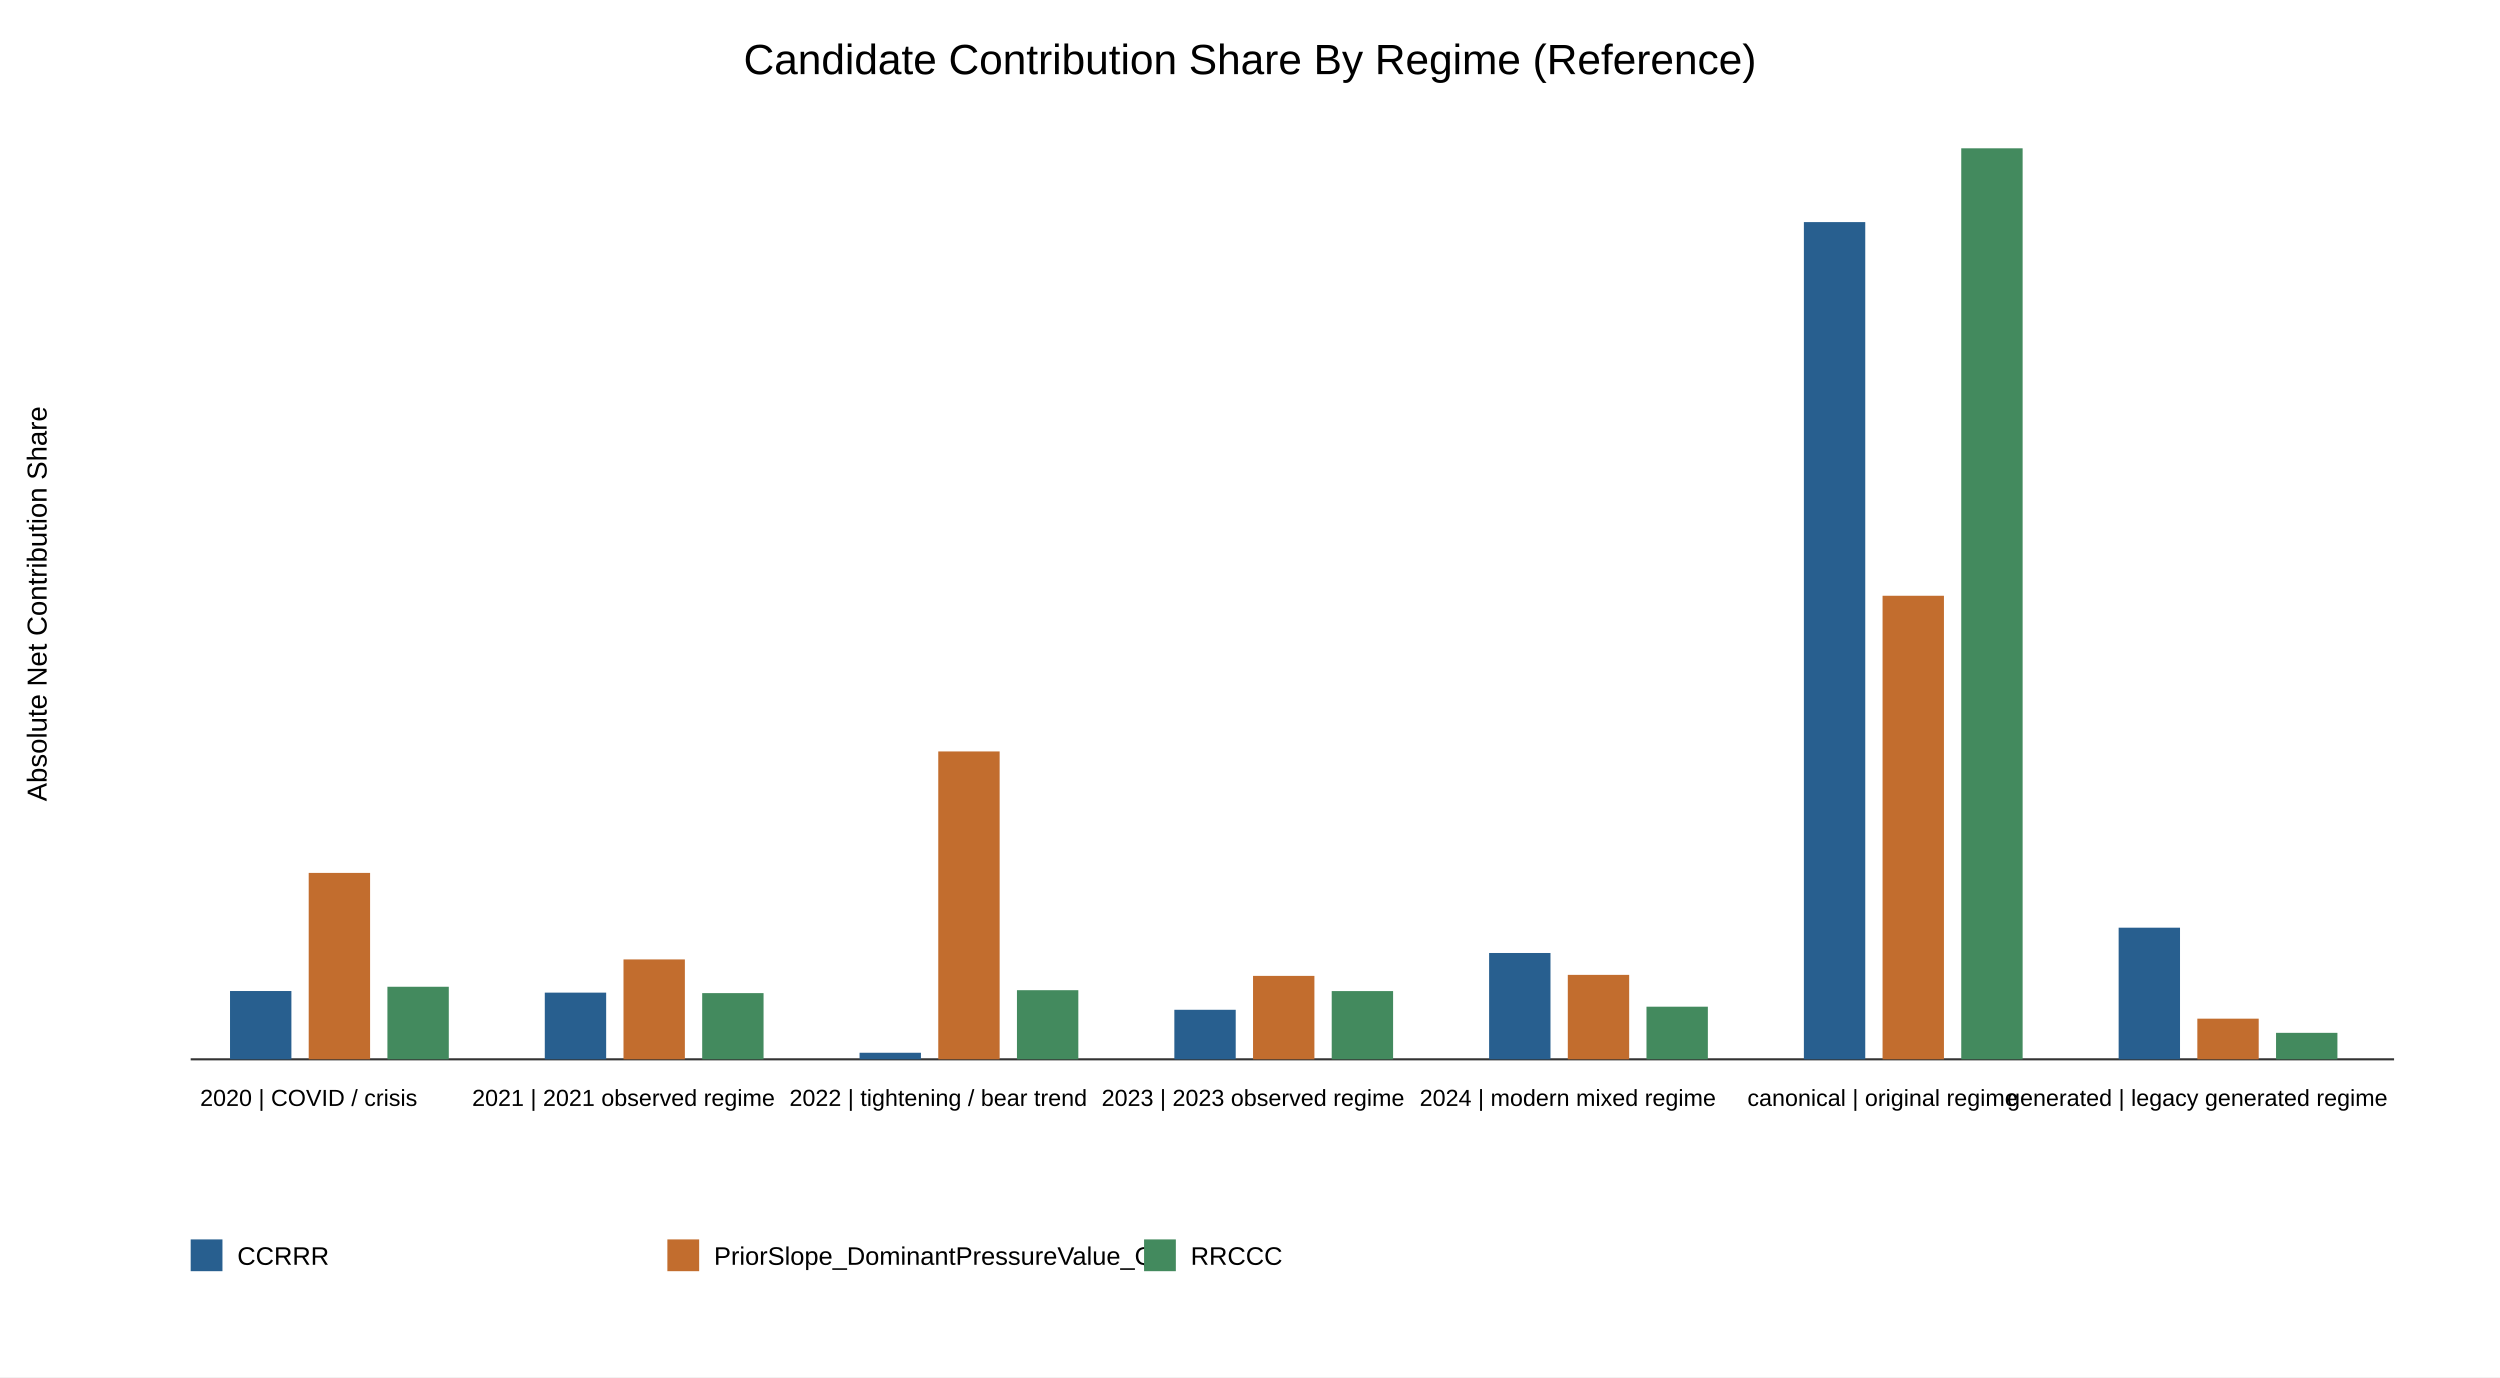
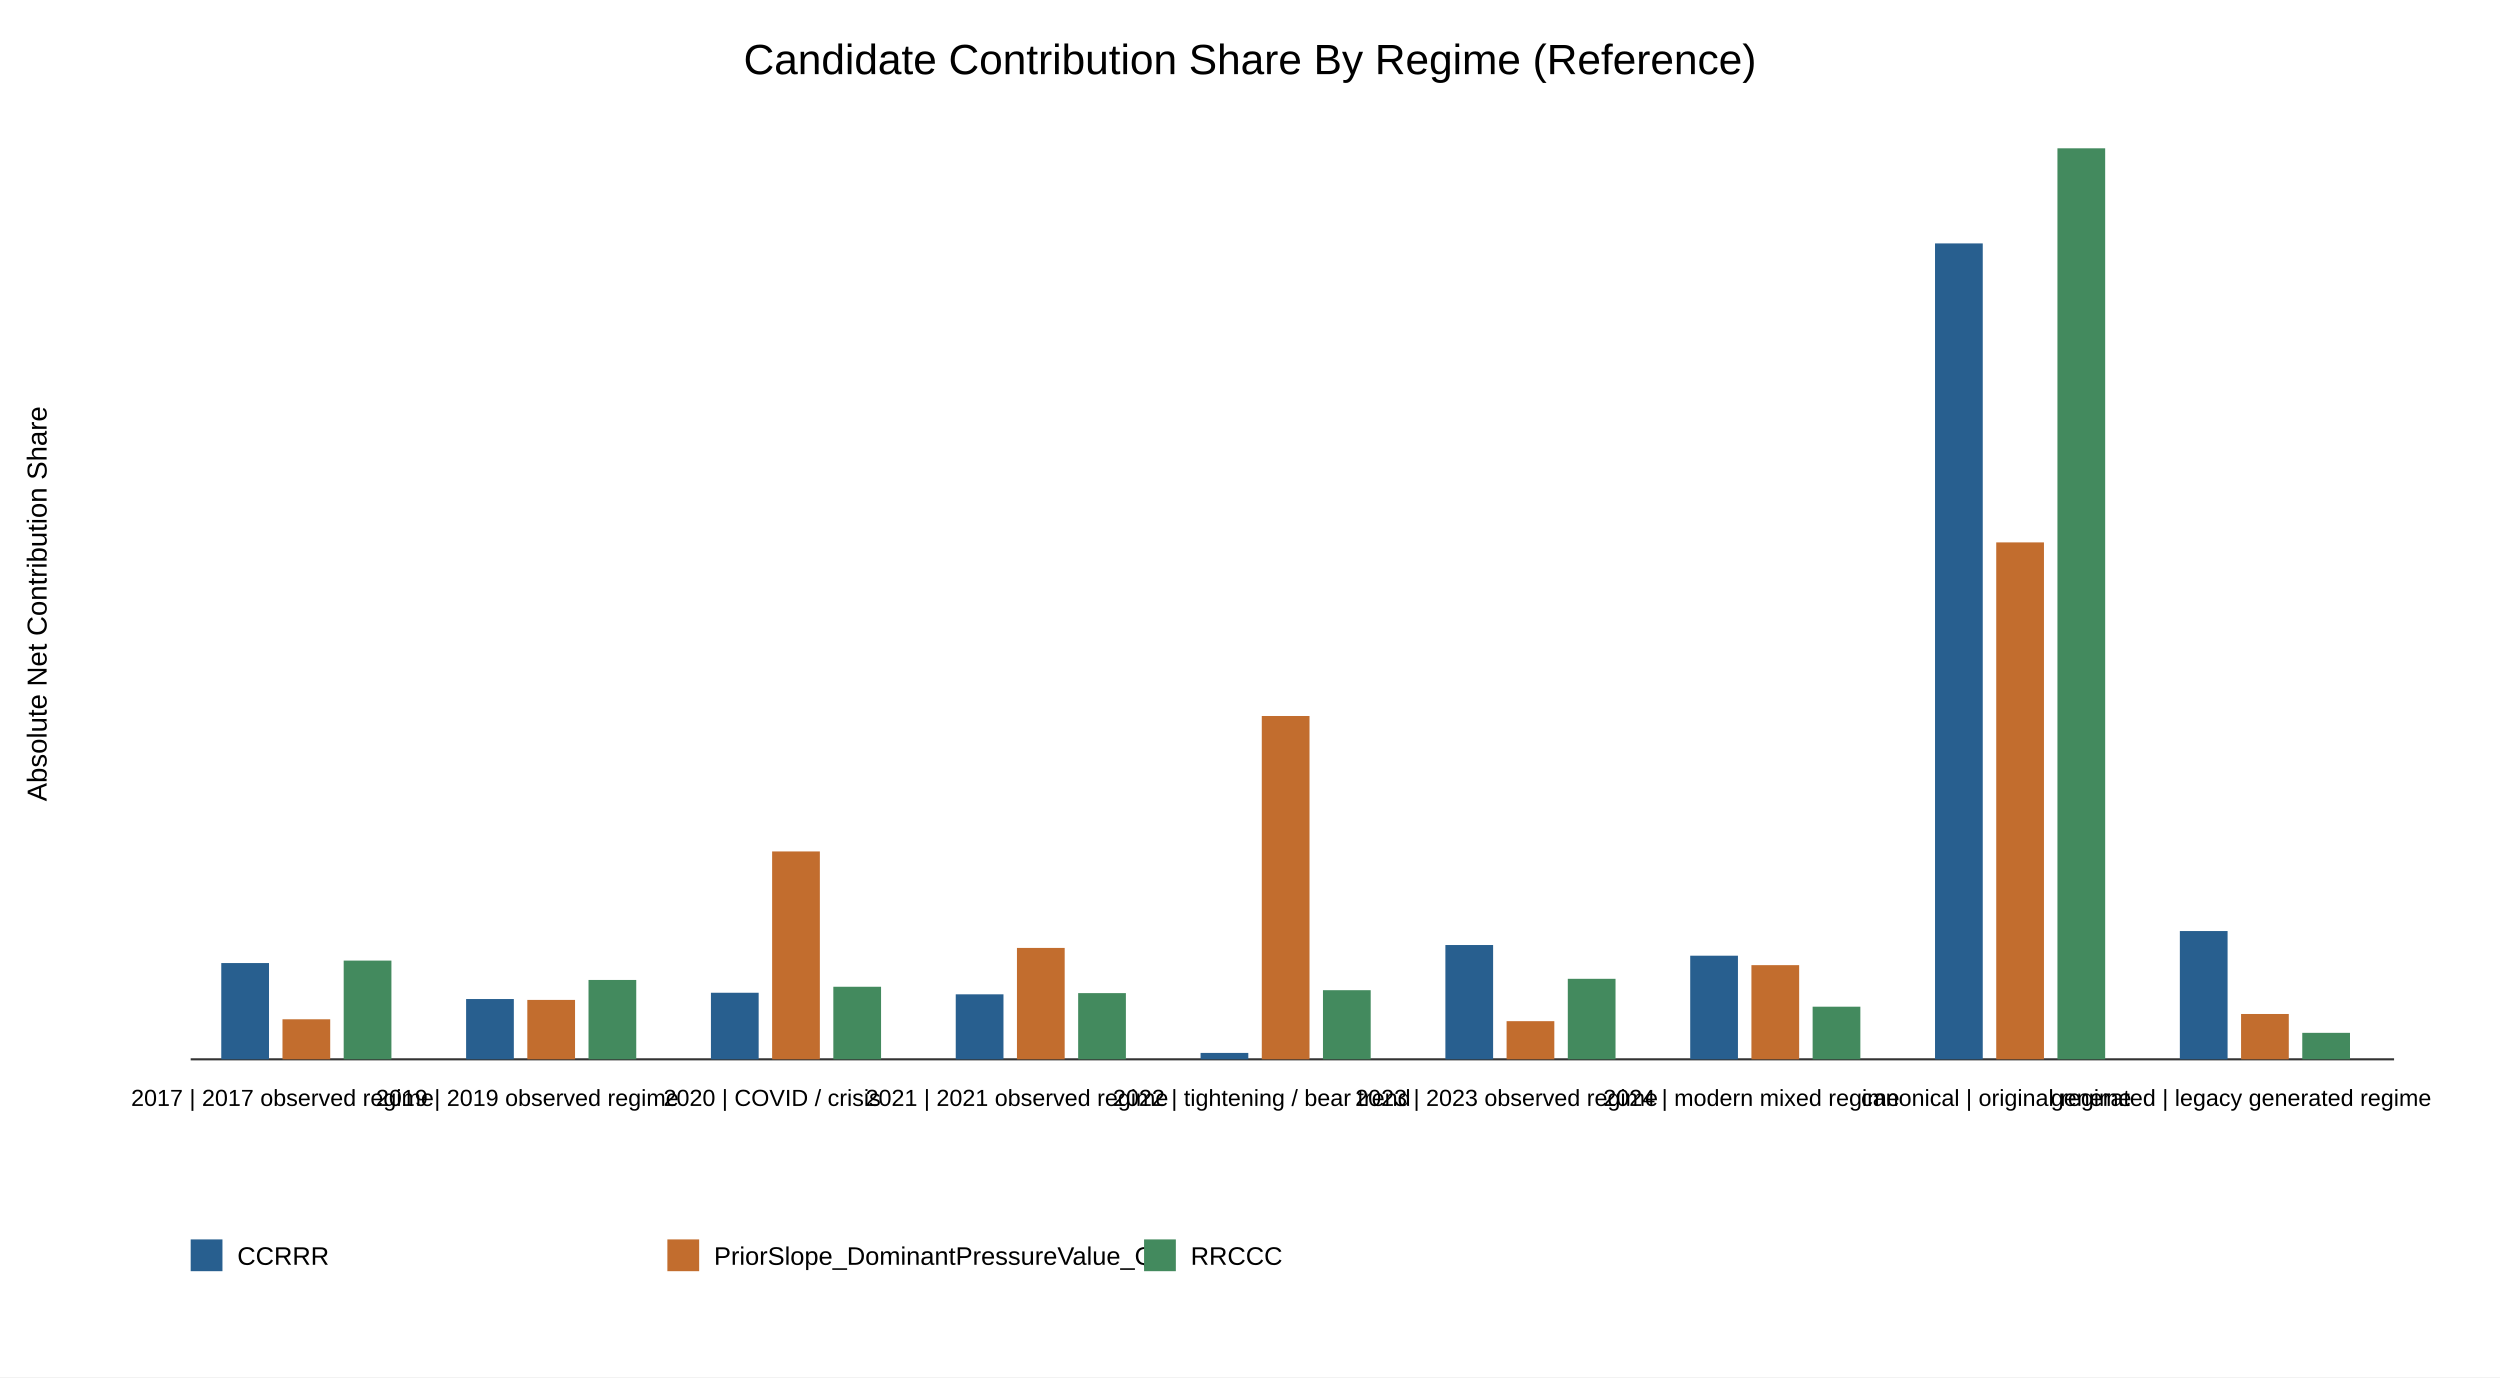
<svg xmlns="http://www.w3.org/2000/svg" width="1180" height="650">
  <rect width="100%" height="100%" fill="white" />
  <text x="590.0" y="35" text-anchor="middle" font-family="Arial" font-size="20">Candidate Contribution Share By Regime (Reference)</text>
  <text transform="translate(22,285.0) rotate(-90)" text-anchor="middle" font-family="Arial" font-size="13">Absolute Net Contribution Share</text>
  <line x1="90" y1="500.00" x2="1130" y2="500.00" stroke="#333" stroke-width="1" />
-   <rect x="108.57" y="467.76" width="28.97" height="32.24" fill="#285f8f" />
-   <rect x="145.71" y="412.01" width="28.97" height="87.99" fill="#c26d2e" />
-   <rect x="182.86" y="465.75" width="28.97" height="34.25" fill="#438a5e" />
-   <text x="145.71" y="522" text-anchor="middle" font-family="Arial" font-size="11">2020 | COVID / crisis</text>
-   <rect x="257.14" y="468.52" width="28.97" height="31.48" fill="#285f8f" />
-   <rect x="294.29" y="452.85" width="28.97" height="47.15" fill="#c26d2e" />
-   <rect x="331.43" y="468.75" width="28.97" height="31.25" fill="#438a5e" />
-   <text x="294.29" y="522" text-anchor="middle" font-family="Arial" font-size="11">2021 | 2021 observed regime</text>
-   <rect x="405.71" y="496.90" width="28.97" height="3.10" fill="#285f8f" />
-   <rect x="442.86" y="354.68" width="28.97" height="145.32" fill="#c26d2e" />
-   <rect x="480.00" y="467.37" width="28.97" height="32.63" fill="#438a5e" />
-   <text x="442.86" y="522" text-anchor="middle" font-family="Arial" font-size="11">2022 | tightening / bear trend</text>
-   <rect x="554.29" y="476.62" width="28.97" height="23.38" fill="#285f8f" />
-   <rect x="591.43" y="460.62" width="28.97" height="39.38" fill="#c26d2e" />
-   <rect x="628.57" y="467.79" width="28.97" height="32.21" fill="#438a5e" />
-   <text x="591.43" y="522" text-anchor="middle" font-family="Arial" font-size="11">2023 | 2023 observed regime</text>
-   <rect x="702.86" y="449.81" width="28.97" height="50.19" fill="#285f8f" />
-   <rect x="740.00" y="460.14" width="28.97" height="39.86" fill="#c26d2e" />
-   <rect x="777.14" y="475.16" width="28.97" height="24.84" fill="#438a5e" />
-   <text x="740.00" y="522" text-anchor="middle" font-family="Arial" font-size="11">2024 | modern mixed regime</text>
-   <rect x="851.43" y="104.83" width="28.97" height="395.17" fill="#285f8f" />
-   <rect x="888.57" y="281.20" width="28.97" height="218.80" fill="#c26d2e" />
-   <rect x="925.71" y="70.00" width="28.97" height="430.00" fill="#438a5e" />
-   <text x="888.57" y="522" text-anchor="middle" font-family="Arial" font-size="11">canonical | original regime</text>
-   <rect x="1000.00" y="437.87" width="28.97" height="62.13" fill="#285f8f" />
-   <rect x="1037.14" y="480.81" width="28.97" height="19.19" fill="#c26d2e" />
-   <rect x="1074.29" y="487.50" width="28.97" height="12.50" fill="#438a5e" />
-   <text x="1037.14" y="522" text-anchor="middle" font-family="Arial" font-size="11">generated | legacy generated regime</text>
+   <rect x="104.44" y="454.56" width="22.53" height="45.44" fill="#285f8f" />
+   <rect x="133.33" y="481.10" width="22.53" height="18.90" fill="#c26d2e" />
+   <rect x="162.22" y="453.40" width="22.53" height="46.60" fill="#438a5e" />
+   <text x="133.33" y="522" text-anchor="middle" font-family="Arial" font-size="11">2017 | 2017 observed regime</text>
+   <rect x="220.00" y="471.54" width="22.53" height="28.46" fill="#285f8f" />
+   <rect x="248.89" y="471.96" width="22.53" height="28.04" fill="#c26d2e" />
+   <rect x="277.78" y="462.54" width="22.53" height="37.46" fill="#438a5e" />
+   <text x="248.89" y="522" text-anchor="middle" font-family="Arial" font-size="11">2019 | 2019 observed regime</text>
+   <rect x="335.56" y="468.58" width="22.53" height="31.42" fill="#285f8f" />
+   <rect x="364.44" y="401.88" width="22.53" height="98.12" fill="#c26d2e" />
+   <rect x="393.33" y="465.75" width="22.53" height="34.25" fill="#438a5e" />
+   <text x="364.44" y="522" text-anchor="middle" font-family="Arial" font-size="11">2020 | COVID / crisis</text>
+   <rect x="451.11" y="469.32" width="22.53" height="30.68" fill="#285f8f" />
+   <rect x="480.00" y="447.42" width="22.53" height="52.58" fill="#c26d2e" />
+   <rect x="508.89" y="468.75" width="22.53" height="31.25" fill="#438a5e" />
+   <text x="480.00" y="522" text-anchor="middle" font-family="Arial" font-size="11">2021 | 2021 observed regime</text>
+   <rect x="566.67" y="496.98" width="22.53" height="3.02" fill="#285f8f" />
+   <rect x="595.56" y="337.95" width="22.53" height="162.05" fill="#c26d2e" />
+   <rect x="624.44" y="467.37" width="22.53" height="32.63" fill="#438a5e" />
+   <text x="595.56" y="522" text-anchor="middle" font-family="Arial" font-size="11">2022 | tightening / bear trend</text>
+   <rect x="682.22" y="446.05" width="22.53" height="53.95" fill="#285f8f" />
+   <rect x="711.11" y="481.99" width="22.53" height="18.01" fill="#c26d2e" />
+   <rect x="740.00" y="462.00" width="22.53" height="38.00" fill="#438a5e" />
+   <text x="711.11" y="522" text-anchor="middle" font-family="Arial" font-size="11">2023 | 2023 observed regime</text>
+   <rect x="797.78" y="451.09" width="22.53" height="48.91" fill="#285f8f" />
+   <rect x="826.67" y="455.55" width="22.53" height="44.45" fill="#c26d2e" />
+   <rect x="855.56" y="475.16" width="22.53" height="24.84" fill="#438a5e" />
+   <text x="826.67" y="522" text-anchor="middle" font-family="Arial" font-size="11">2024 | modern mixed regime</text>
+   <rect x="913.33" y="114.89" width="22.53" height="385.11" fill="#285f8f" />
+   <rect x="942.22" y="256.01" width="22.53" height="243.99" fill="#c26d2e" />
+   <rect x="971.11" y="70.00" width="22.53" height="430.00" fill="#438a5e" />
+   <text x="942.22" y="522" text-anchor="middle" font-family="Arial" font-size="11">canonical | original regime</text>
+   <rect x="1028.89" y="439.45" width="22.53" height="60.55" fill="#285f8f" />
+   <rect x="1057.78" y="478.60" width="22.53" height="21.40" fill="#c26d2e" />
+   <rect x="1086.67" y="487.50" width="22.53" height="12.50" fill="#438a5e" />
+   <text x="1057.78" y="522" text-anchor="middle" font-family="Arial" font-size="11">generated | legacy generated regime</text>
  <rect x="90" y="585" width="15" height="15" fill="#285f8f" />
  <text x="112" y="597" font-family="Arial" font-size="12">CCRRR</text>
  <rect x="315" y="585" width="15" height="15" fill="#c26d2e" />
  <text x="337" y="597" font-family="Arial" font-size="12">PriorSlope_DominantPressureValue_Q3</text>
  <rect x="540" y="585" width="15" height="15" fill="#438a5e" />
  <text x="562" y="597" font-family="Arial" font-size="12">RRCCC</text>
</svg>
